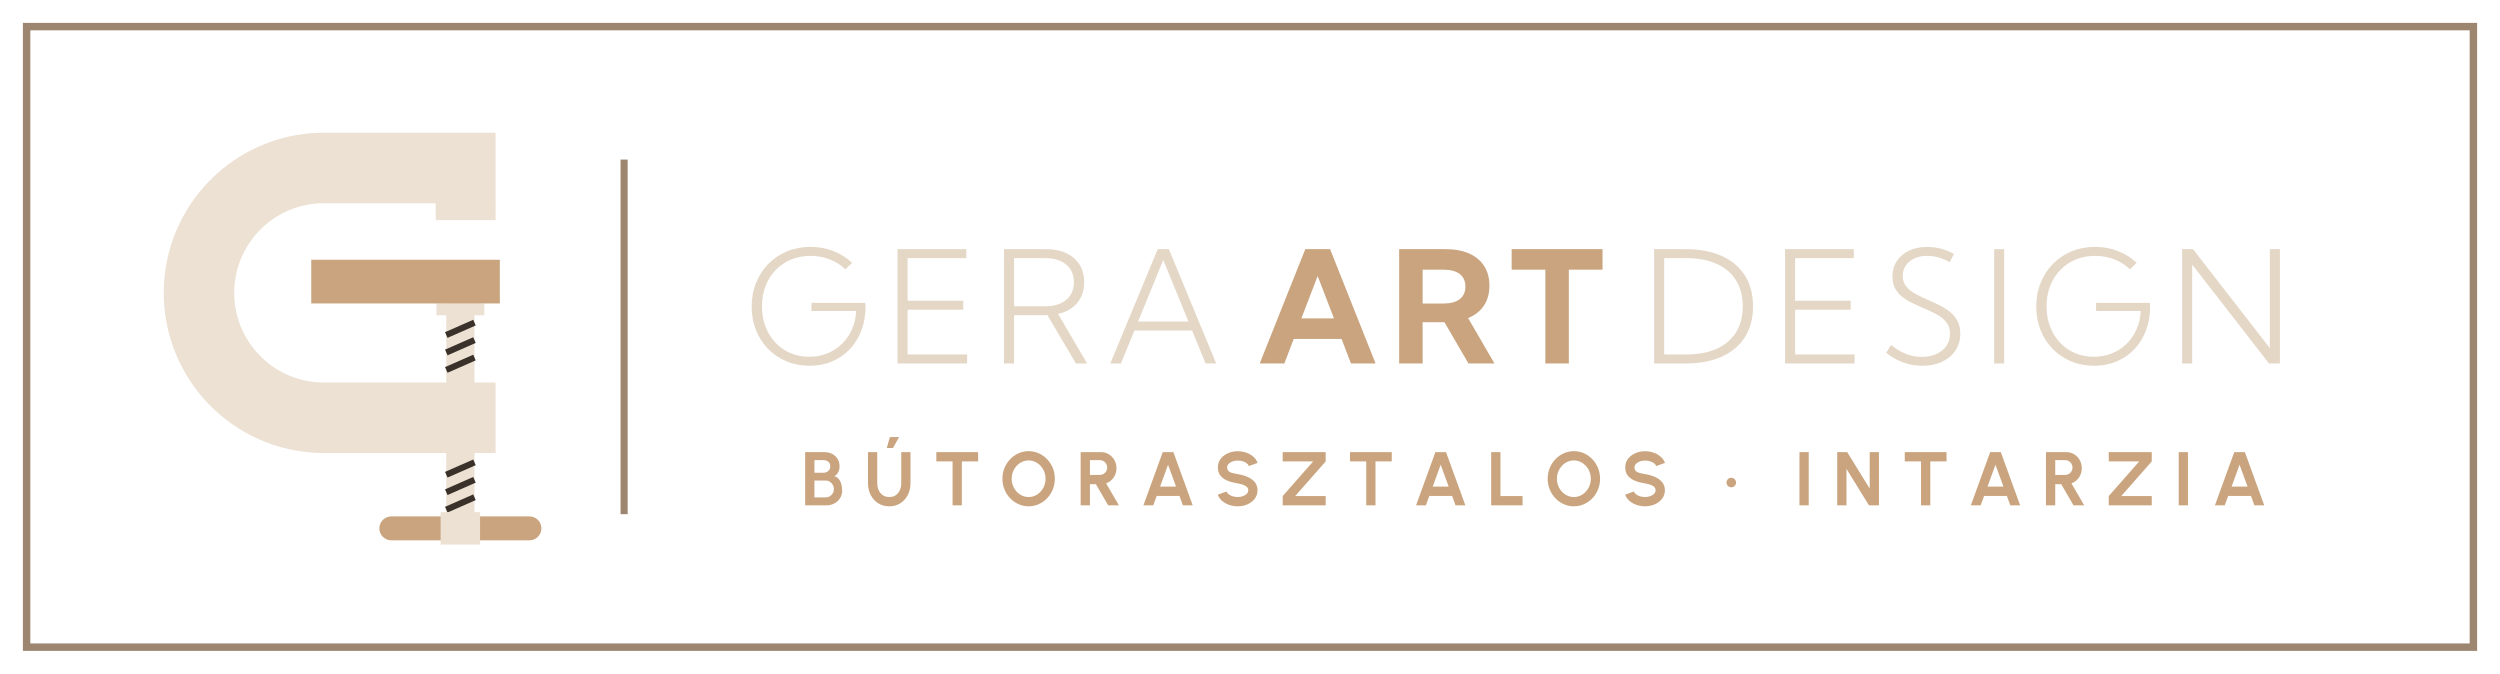
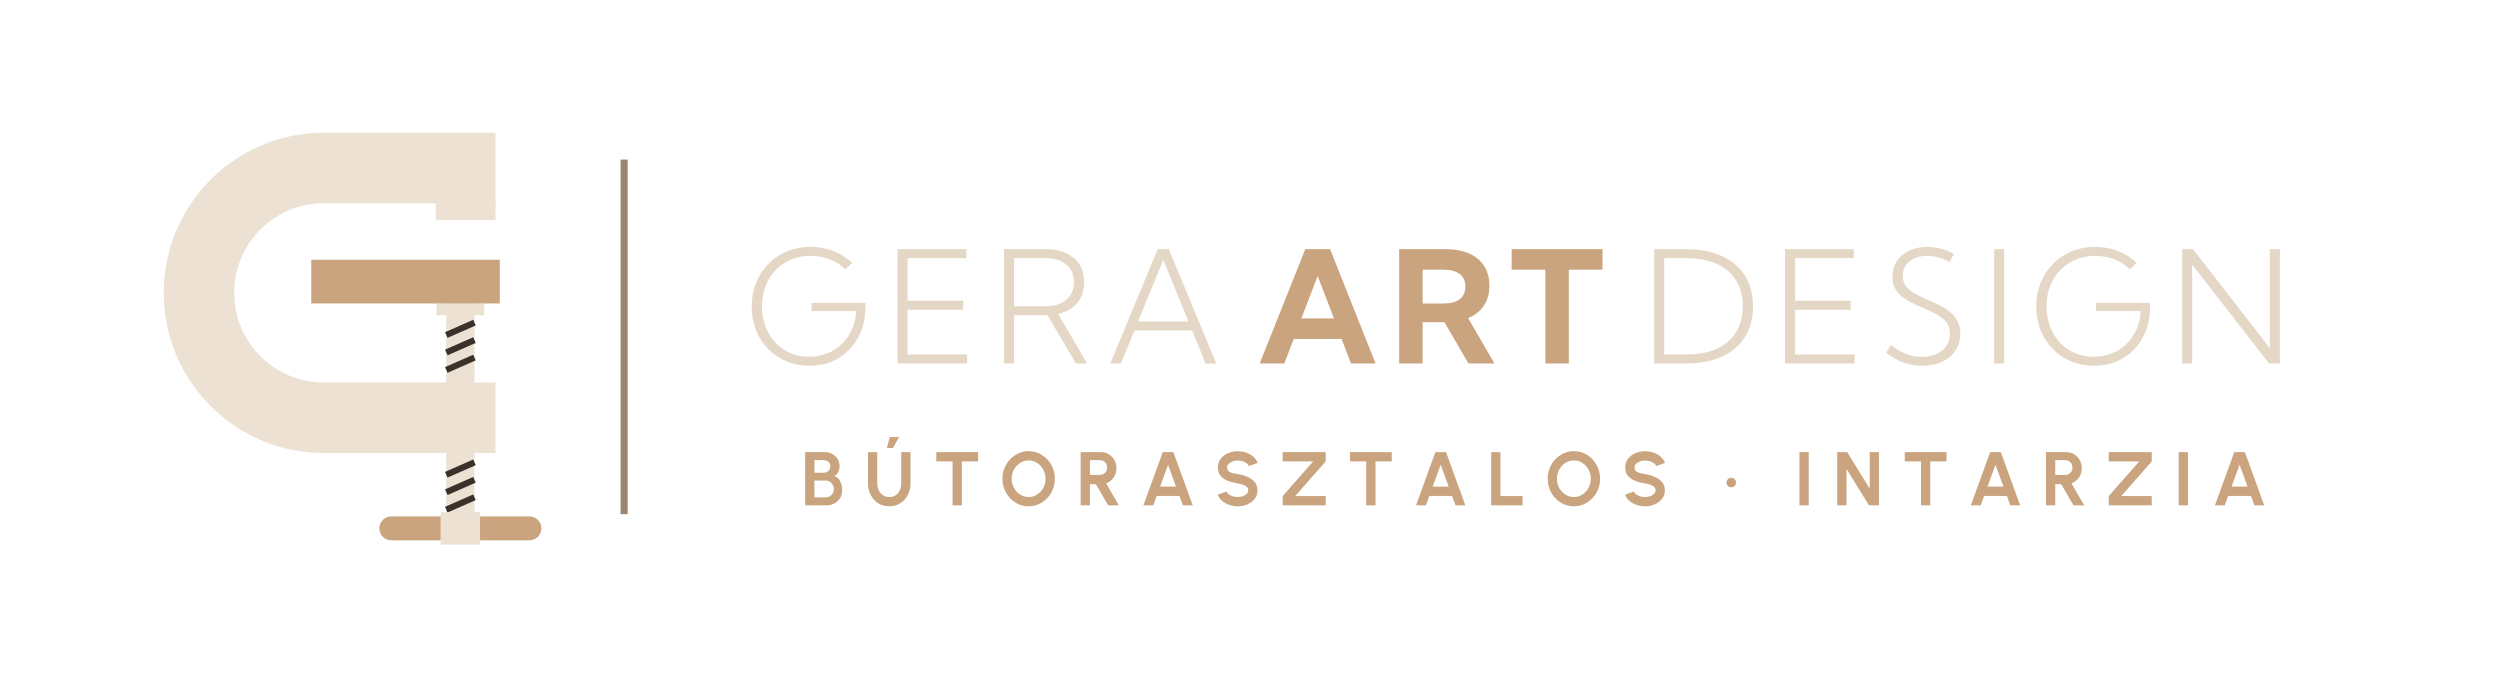
<svg xmlns="http://www.w3.org/2000/svg" viewBox="0 0 282 76" width="282" height="76">
-   <rect x="3" y="3" width="276" height="70" fill="none" stroke="#9C8670" stroke-width="0.84" />
  <path d="M55.9 18.95H36.16A14.09 14.09 0 0 0 36.16 47.12H55.9" fill="none" stroke="#ECE1D2" stroke-width="7.95" />
  <rect x="49.15" y="22.76" width="6.75" height="2.07" fill="#ECE1D2" />
  <rect x="50.34" y="34.23" width="3.18" height="24.02" fill="#ECE1D2" />
  <path d="M50.34 37.79L53.52 36.39" stroke="#3A312A" stroke-width="0.7" />
  <path d="M50.34 39.76L53.52 38.36" stroke="#3A312A" stroke-width="0.7" />
  <path d="M50.34 41.73L53.52 40.33" stroke="#3A312A" stroke-width="0.7" />
  <path d="M50.34 53.55L53.52 52.15" stroke="#3A312A" stroke-width="0.7" />
  <path d="M50.34 55.52L53.52 54.12" stroke="#3A312A" stroke-width="0.7" />
  <path d="M50.34 57.49L53.52 56.09" stroke="#3A312A" stroke-width="0.7" />
  <rect x="49.23" y="34.23" width="5.4" height="1.33" fill="#ECE1D2" />
  <rect x="35.11" y="29.3" width="21.27" height="4.93" fill="#C9A47E" />
  <rect x="42.79" y="58.25" width="18.28" height="2.7" rx="1.35" fill="#C9A47E" />
  <rect x="49.7" y="57.77" width="4.45" height="3.66" fill="#ECE1D2" />
  <rect x="70" y="18" width=".8" height="40" fill="#9C8670" />
  <path d="M95.359 30.383Q94.6 29.644 93.585 29.253Q92.571 28.862 91.43 28.862Q90.235 28.862 89.231 29.28Q88.227 29.698 87.492 30.463Q86.757 31.229 86.353 32.27Q85.949 33.312 85.949 34.558Q85.949 35.79 86.344 36.831Q86.739 37.871 87.454 38.636Q88.169 39.401 89.145 39.822Q90.121 40.243 91.284 40.243Q92.382 40.243 93.317 39.865Q94.253 39.487 94.962 38.798Q95.671 38.109 96.092 37.162Q96.514 36.215 96.577 35.083H91.533V34.166H97.6L97.631 34.575Q97.631 36.046 97.169 37.268Q96.706 38.49 95.86 39.385Q95.015 40.281 93.859 40.769Q92.703 41.258 91.316 41.258Q89.906 41.258 88.714 40.758Q87.522 40.258 86.641 39.357Q85.759 38.455 85.274 37.239Q84.788 36.023 84.788 34.584Q84.788 33.134 85.284 31.903Q85.779 30.673 86.674 29.763Q87.568 28.853 88.78 28.35Q89.992 27.847 91.422 27.847Q92.771 27.847 93.978 28.31Q95.184 28.773 96.118 29.644ZM101.243 41.0V28.105H109.003V29.12H102.378V33.922H108.651V34.937H102.378V39.986H109.089V41.0ZM122.63 41.0H121.364L118.154 35.558H114.386V41.0H113.251V28.105H118Q119.323 28.105 120.285 28.561Q121.246 29.016 121.771 29.85Q122.295 30.684 122.295 31.833Q122.295 33.237 121.513 34.17Q120.73 35.103 119.349 35.407ZM114.386 34.544H117.937Q119.415 34.544 120.275 33.816Q121.134 33.088 121.134 31.833Q121.134 30.575 120.279 29.847Q119.424 29.12 117.937 29.12H114.386ZM126.44 41.0H125.242L130.589 28.105H131.847L137.189 41.0H135.991L134.463 37.281H127.964ZM128.371 36.266H134.059L131.214 29.326Z" fill="#E4D7C6" />
  <path d="M144.873 41.0H142.096L147.237 28.105H150.034L155.166 41.0H152.39L151.329 38.23H145.933ZM146.797 35.914H150.471L148.631 31.131ZM168.575 41.0H165.642L162.936 36.344H160.474V41.0H157.826V28.105H163.053Q164.612 28.105 165.718 28.595Q166.823 29.085 167.414 30.008Q168.005 30.93 168.005 32.225Q168.005 33.547 167.381 34.479Q166.756 35.411 165.603 35.875ZM160.474 34.235H162.855Q164.03 34.235 164.663 33.74Q165.297 33.246 165.297 32.328Q165.297 31.41 164.665 30.915Q164.033 30.421 162.855 30.421H160.474ZM176.964 41.0H174.317V30.421H170.513V28.105H180.767V30.421H176.964Z" fill="#C9A47E" />
  <path d="M186.585 41.0V28.105H190.13Q192.514 28.105 194.217 28.875Q195.921 29.644 196.831 31.087Q197.74 32.53 197.74 34.553Q197.74 36.567 196.831 38.014Q195.921 39.461 194.217 40.231Q192.514 41.0 190.13 41.0ZM187.72 39.986H190.19Q192.21 39.986 193.638 39.342Q195.067 38.699 195.823 37.483Q196.58 36.266 196.58 34.553Q196.58 32.836 195.823 31.621Q195.067 30.406 193.638 29.763Q192.21 29.12 190.19 29.12H187.72ZM201.352 41.0V28.105H209.112V29.12H202.487V33.922H208.76V34.937H202.487V39.986H209.198V41.0ZM212.759 39.788 213.318 38.914Q213.862 39.361 214.424 39.66Q214.985 39.96 215.577 40.107Q216.169 40.255 216.782 40.255Q217.725 40.255 218.44 39.924Q219.155 39.593 219.557 39.007Q219.96 38.421 219.96 37.659Q219.96 36.839 219.519 36.311Q219.077 35.782 218.381 35.417Q217.685 35.051 216.905 34.727Q216.278 34.461 215.664 34.163Q215.051 33.865 214.554 33.471Q214.057 33.077 213.762 32.524Q213.467 31.971 213.467 31.191Q213.467 30.203 213.962 29.449Q214.458 28.695 215.342 28.274Q216.226 27.853 217.381 27.853Q218.157 27.853 218.927 28.052Q219.696 28.251 220.404 28.635L219.925 29.572Q219.327 29.228 218.676 29.045Q218.026 28.862 217.389 28.862Q216.573 28.862 215.952 29.145Q215.332 29.429 214.98 29.935Q214.627 30.441 214.627 31.111Q214.627 31.848 215.041 32.338Q215.455 32.828 216.113 33.176Q216.77 33.524 217.504 33.845Q218.163 34.131 218.805 34.449Q219.447 34.767 219.97 35.193Q220.493 35.619 220.807 36.21Q221.12 36.802 221.12 37.642Q221.12 38.716 220.582 39.531Q220.043 40.347 219.079 40.802Q218.114 41.258 216.834 41.258Q215.716 41.258 214.689 40.887Q213.661 40.516 212.759 39.788ZM224.939 41.0V28.105H226.073V41.0ZM240.259 30.383Q239.5 29.644 238.486 29.253Q237.471 28.862 236.331 28.862Q235.136 28.862 234.131 29.28Q233.127 29.698 232.392 30.463Q231.657 31.229 231.253 32.27Q230.849 33.312 230.849 34.558Q230.849 35.79 231.244 36.831Q231.64 37.871 232.355 38.636Q233.07 39.401 234.045 39.822Q235.021 40.243 236.185 40.243Q237.282 40.243 238.218 39.865Q239.153 39.487 239.862 38.798Q240.572 38.109 240.993 37.162Q241.414 36.215 241.477 35.083H236.434V34.166H242.5L242.532 34.575Q242.532 36.046 242.069 37.268Q241.606 38.49 240.761 39.385Q239.915 40.281 238.759 40.769Q237.603 41.258 236.216 41.258Q234.806 41.258 233.614 40.758Q232.422 40.258 231.541 39.357Q230.66 38.455 230.174 37.239Q229.688 36.023 229.688 34.584Q229.688 33.134 230.184 31.903Q230.68 30.673 231.574 29.763Q232.468 28.853 233.68 28.35Q234.892 27.847 236.322 27.847Q237.672 27.847 238.878 28.31Q240.084 28.773 241.019 29.644ZM257.173 41.0H255.944L247.278 29.842V41.0H246.144V28.105H247.373L256.038 39.263V28.105H257.173Z" fill="#E4D7C6" />
  <path d="M90.822 57.0V51.003H93.007Q93.48 51.003 93.865 51.197Q94.249 51.392 94.475 51.753Q94.701 52.114 94.701 52.61Q94.701 52.828 94.636 53.05Q94.57 53.272 94.437 53.45Q94.304 53.627 94.094 53.712Q94.374 53.781 94.55 53.963Q94.726 54.144 94.824 54.385Q94.921 54.625 94.958 54.876Q94.995 55.128 94.995 55.344Q94.995 55.816 94.759 56.19Q94.524 56.565 94.127 56.782Q93.731 57.0 93.251 57.0ZM91.867 56.105H93.145Q93.399 56.105 93.607 55.98Q93.814 55.855 93.939 55.636Q94.063 55.418 94.063 55.14Q94.063 54.901 93.939 54.687Q93.814 54.473 93.607 54.34Q93.399 54.207 93.145 54.207H91.867ZM91.867 53.327H92.889Q93.204 53.327 93.43 53.129Q93.655 52.931 93.655 52.603Q93.655 52.256 93.43 52.079Q93.204 51.903 92.889 51.903H91.867ZM100.309 57.111Q99.589 57.111 99.049 56.76Q98.508 56.409 98.208 55.816Q97.908 55.222 97.908 54.498V51.003H98.953V54.498Q98.953 54.927 99.113 55.284Q99.272 55.64 99.576 55.853Q99.879 56.066 100.309 56.066Q100.747 56.066 101.048 55.854Q101.349 55.642 101.504 55.285Q101.66 54.928 101.66 54.498V51.003H102.705V54.498Q102.705 55.042 102.535 55.516Q102.364 55.989 102.047 56.349Q101.729 56.709 101.289 56.91Q100.849 57.111 100.309 57.111ZM100.033 50.531 100.375 49.298H101.421L100.73 50.531ZM110.33 51.003V52.048H108.496V57.0H107.451V52.048H105.619V51.003ZM116.029 57.111Q115.42 57.111 114.885 56.869Q114.349 56.627 113.942 56.199Q113.535 55.771 113.304 55.207Q113.073 54.644 113.073 54.001Q113.073 53.359 113.304 52.795Q113.535 52.232 113.942 51.804Q114.349 51.375 114.885 51.133Q115.42 50.891 116.029 50.891Q116.641 50.891 117.177 51.133Q117.712 51.375 118.119 51.804Q118.526 52.232 118.755 52.795Q118.985 53.359 118.985 54.001Q118.985 54.644 118.755 55.207Q118.526 55.771 118.119 56.199Q117.712 56.627 117.177 56.869Q116.641 57.111 116.029 57.111ZM116.029 56.066Q116.424 56.066 116.769 55.903Q117.115 55.74 117.378 55.456Q117.642 55.171 117.791 54.798Q117.939 54.425 117.939 54.001Q117.939 53.576 117.79 53.202Q117.64 52.828 117.377 52.545Q117.113 52.261 116.768 52.099Q116.422 51.936 116.029 51.936Q115.633 51.936 115.288 52.099Q114.943 52.262 114.679 52.547Q114.415 52.831 114.267 53.204Q114.118 53.578 114.118 54.001Q114.118 54.428 114.267 54.801Q114.417 55.174 114.68 55.459Q114.944 55.743 115.29 55.905Q115.635 56.066 116.029 56.066ZM121.898 57.0V51.003H124.197Q124.685 51.003 125.079 51.246Q125.473 51.489 125.704 51.899Q125.935 52.309 125.935 52.808Q125.935 53.213 125.789 53.554Q125.642 53.896 125.379 54.144Q125.116 54.392 124.771 54.52L126.208 57.0H125.002L123.616 54.614H122.943V57.0ZM122.943 53.569H124.079Q124.301 53.569 124.485 53.457Q124.669 53.345 124.78 53.157Q124.89 52.968 124.89 52.736Q124.89 52.503 124.78 52.315Q124.669 52.126 124.485 52.015Q124.301 51.903 124.079 51.903H122.943ZM131.157 51.003H132.359L134.538 57.0H133.429L133.043 55.938H130.474L130.088 57.0H128.979ZM130.857 54.892H132.659L131.755 52.419ZM139.611 57.111Q139.115 57.111 138.657 56.954Q138.2 56.798 137.858 56.504Q137.515 56.21 137.367 55.802L138.348 55.439Q138.409 55.613 138.593 55.755Q138.777 55.897 139.042 55.981Q139.307 56.066 139.611 56.066Q139.922 56.066 140.194 55.969Q140.466 55.873 140.635 55.7Q140.803 55.528 140.803 55.297Q140.803 55.061 140.628 54.908Q140.452 54.755 140.178 54.665Q139.904 54.575 139.611 54.528Q138.974 54.43 138.468 54.225Q137.962 54.019 137.67 53.654Q137.377 53.288 137.377 52.714Q137.377 52.167 137.688 51.76Q137.999 51.352 138.509 51.125Q139.019 50.899 139.611 50.899Q140.103 50.899 140.561 51.054Q141.019 51.209 141.364 51.505Q141.709 51.8 141.859 52.216L140.874 52.572Q140.813 52.397 140.63 52.257Q140.446 52.116 140.181 52.034Q139.917 51.951 139.611 51.951Q139.307 51.947 139.036 52.046Q138.765 52.144 138.594 52.317Q138.423 52.489 138.423 52.714Q138.423 52.999 138.583 53.145Q138.743 53.292 139.012 53.358Q139.281 53.425 139.611 53.479Q140.213 53.572 140.723 53.795Q141.232 54.018 141.54 54.389Q141.848 54.76 141.848 55.297Q141.848 55.841 141.539 56.25Q141.229 56.658 140.721 56.885Q140.212 57.111 139.611 57.111ZM144.688 57.0V55.955L148.126 52.048H144.688V51.003H149.537V52.048L146.099 55.955H149.537V57.0ZM156.99 51.003V52.048H155.156V57.0H154.111V52.048H152.279V51.003ZM161.911 51.003H163.113L165.292 57.0H164.183L163.797 55.938H161.228L160.842 57.0H159.733ZM161.611 54.892H163.413L162.509 52.419ZM168.207 57.0V51.003H169.252V55.955H171.747V57.0ZM177.533 57.111Q176.924 57.111 176.389 56.869Q175.853 56.627 175.446 56.199Q175.039 55.771 174.808 55.207Q174.577 54.644 174.577 54.001Q174.577 53.359 174.808 52.795Q175.039 52.232 175.446 51.804Q175.853 51.375 176.389 51.133Q176.924 50.891 177.533 50.891Q178.145 50.891 178.681 51.133Q179.216 51.375 179.623 51.804Q180.03 52.232 180.259 52.795Q180.489 53.359 180.489 54.001Q180.489 54.644 180.259 55.207Q180.03 55.771 179.623 56.199Q179.216 56.627 178.681 56.869Q178.145 57.111 177.533 57.111ZM177.533 56.066Q177.928 56.066 178.273 55.903Q178.619 55.74 178.882 55.456Q179.146 55.171 179.295 54.798Q179.443 54.425 179.443 54.001Q179.443 53.576 179.294 53.202Q179.144 52.828 178.881 52.545Q178.617 52.261 178.272 52.099Q177.926 51.936 177.533 51.936Q177.137 51.936 176.792 52.099Q176.446 52.262 176.183 52.547Q175.919 52.831 175.771 53.204Q175.622 53.578 175.622 54.001Q175.622 54.428 175.771 54.801Q175.921 55.174 176.184 55.459Q176.448 55.743 176.793 55.905Q177.139 56.066 177.533 56.066ZM185.56 57.111Q185.064 57.111 184.607 56.954Q184.149 56.798 183.807 56.504Q183.464 56.21 183.316 55.802L184.298 55.439Q184.358 55.613 184.542 55.755Q184.726 55.897 184.991 55.981Q185.257 56.066 185.56 56.066Q185.871 56.066 186.144 55.969Q186.416 55.873 186.584 55.7Q186.752 55.528 186.752 55.297Q186.752 55.061 186.577 54.908Q186.401 54.755 186.127 54.665Q185.853 54.575 185.56 54.528Q184.923 54.43 184.417 54.225Q183.911 54.019 183.619 53.654Q183.326 53.288 183.326 52.714Q183.326 52.167 183.637 51.76Q183.948 51.352 184.458 51.125Q184.968 50.899 185.56 50.899Q186.052 50.899 186.511 51.054Q186.969 51.209 187.313 51.505Q187.658 51.8 187.808 52.216L186.823 52.572Q186.763 52.397 186.579 52.257Q186.395 52.116 186.13 52.034Q185.866 51.951 185.56 51.951Q185.257 51.947 184.985 52.046Q184.714 52.144 184.543 52.317Q184.372 52.489 184.372 52.714Q184.372 52.999 184.532 53.145Q184.692 53.292 184.961 53.358Q185.231 53.425 185.56 53.479Q186.162 53.572 186.672 53.795Q187.181 54.018 187.489 54.389Q187.798 54.76 187.798 55.297Q187.798 55.841 187.488 56.25Q187.178 56.658 186.67 56.885Q186.161 57.111 185.56 57.111ZM195.286 54.967Q195.061 54.967 194.905 54.811Q194.75 54.655 194.75 54.428Q194.75 54.208 194.905 54.05Q195.061 53.892 195.286 53.892Q195.509 53.892 195.667 54.05Q195.825 54.208 195.825 54.428Q195.825 54.655 195.667 54.811Q195.509 54.967 195.286 54.967ZM202.979 57.0V51.003H204.024V57.0ZM207.237 57.0V51.003H208.367L210.901 55.111V51.003H211.946V57.0H210.818L208.283 52.891V57.0ZM219.569 51.003V52.048H217.736V57.0H216.69V52.048H214.858V51.003ZM224.49 51.003H225.692L227.871 57.0H226.762L226.376 55.938H223.807L223.421 57.0H222.312ZM224.19 54.892H225.992L225.088 52.419ZM230.786 57.0V51.003H233.085Q233.573 51.003 233.967 51.246Q234.361 51.489 234.592 51.899Q234.824 52.309 234.824 52.808Q234.824 53.213 234.677 53.554Q234.531 53.896 234.267 54.144Q234.004 54.392 233.659 54.52L235.096 57.0H233.89L232.505 54.614H231.831V57.0ZM231.831 53.569H232.967Q233.189 53.569 233.373 53.457Q233.558 53.345 233.668 53.157Q233.778 52.968 233.778 52.736Q233.778 52.503 233.668 52.315Q233.558 52.126 233.373 52.015Q233.189 51.903 232.967 51.903H231.831ZM237.867 57.0V55.955L241.306 52.048H237.867V51.003H242.717V52.048L239.278 55.955H242.717V57.0ZM245.758 57.0V51.003H246.803V57.0ZM252.023 51.003H253.225L255.404 57.0H254.295L253.909 55.938H251.34L250.954 57.0H249.845ZM251.723 54.892H253.525L252.621 52.419Z" fill="#C9A47E" />
</svg>
